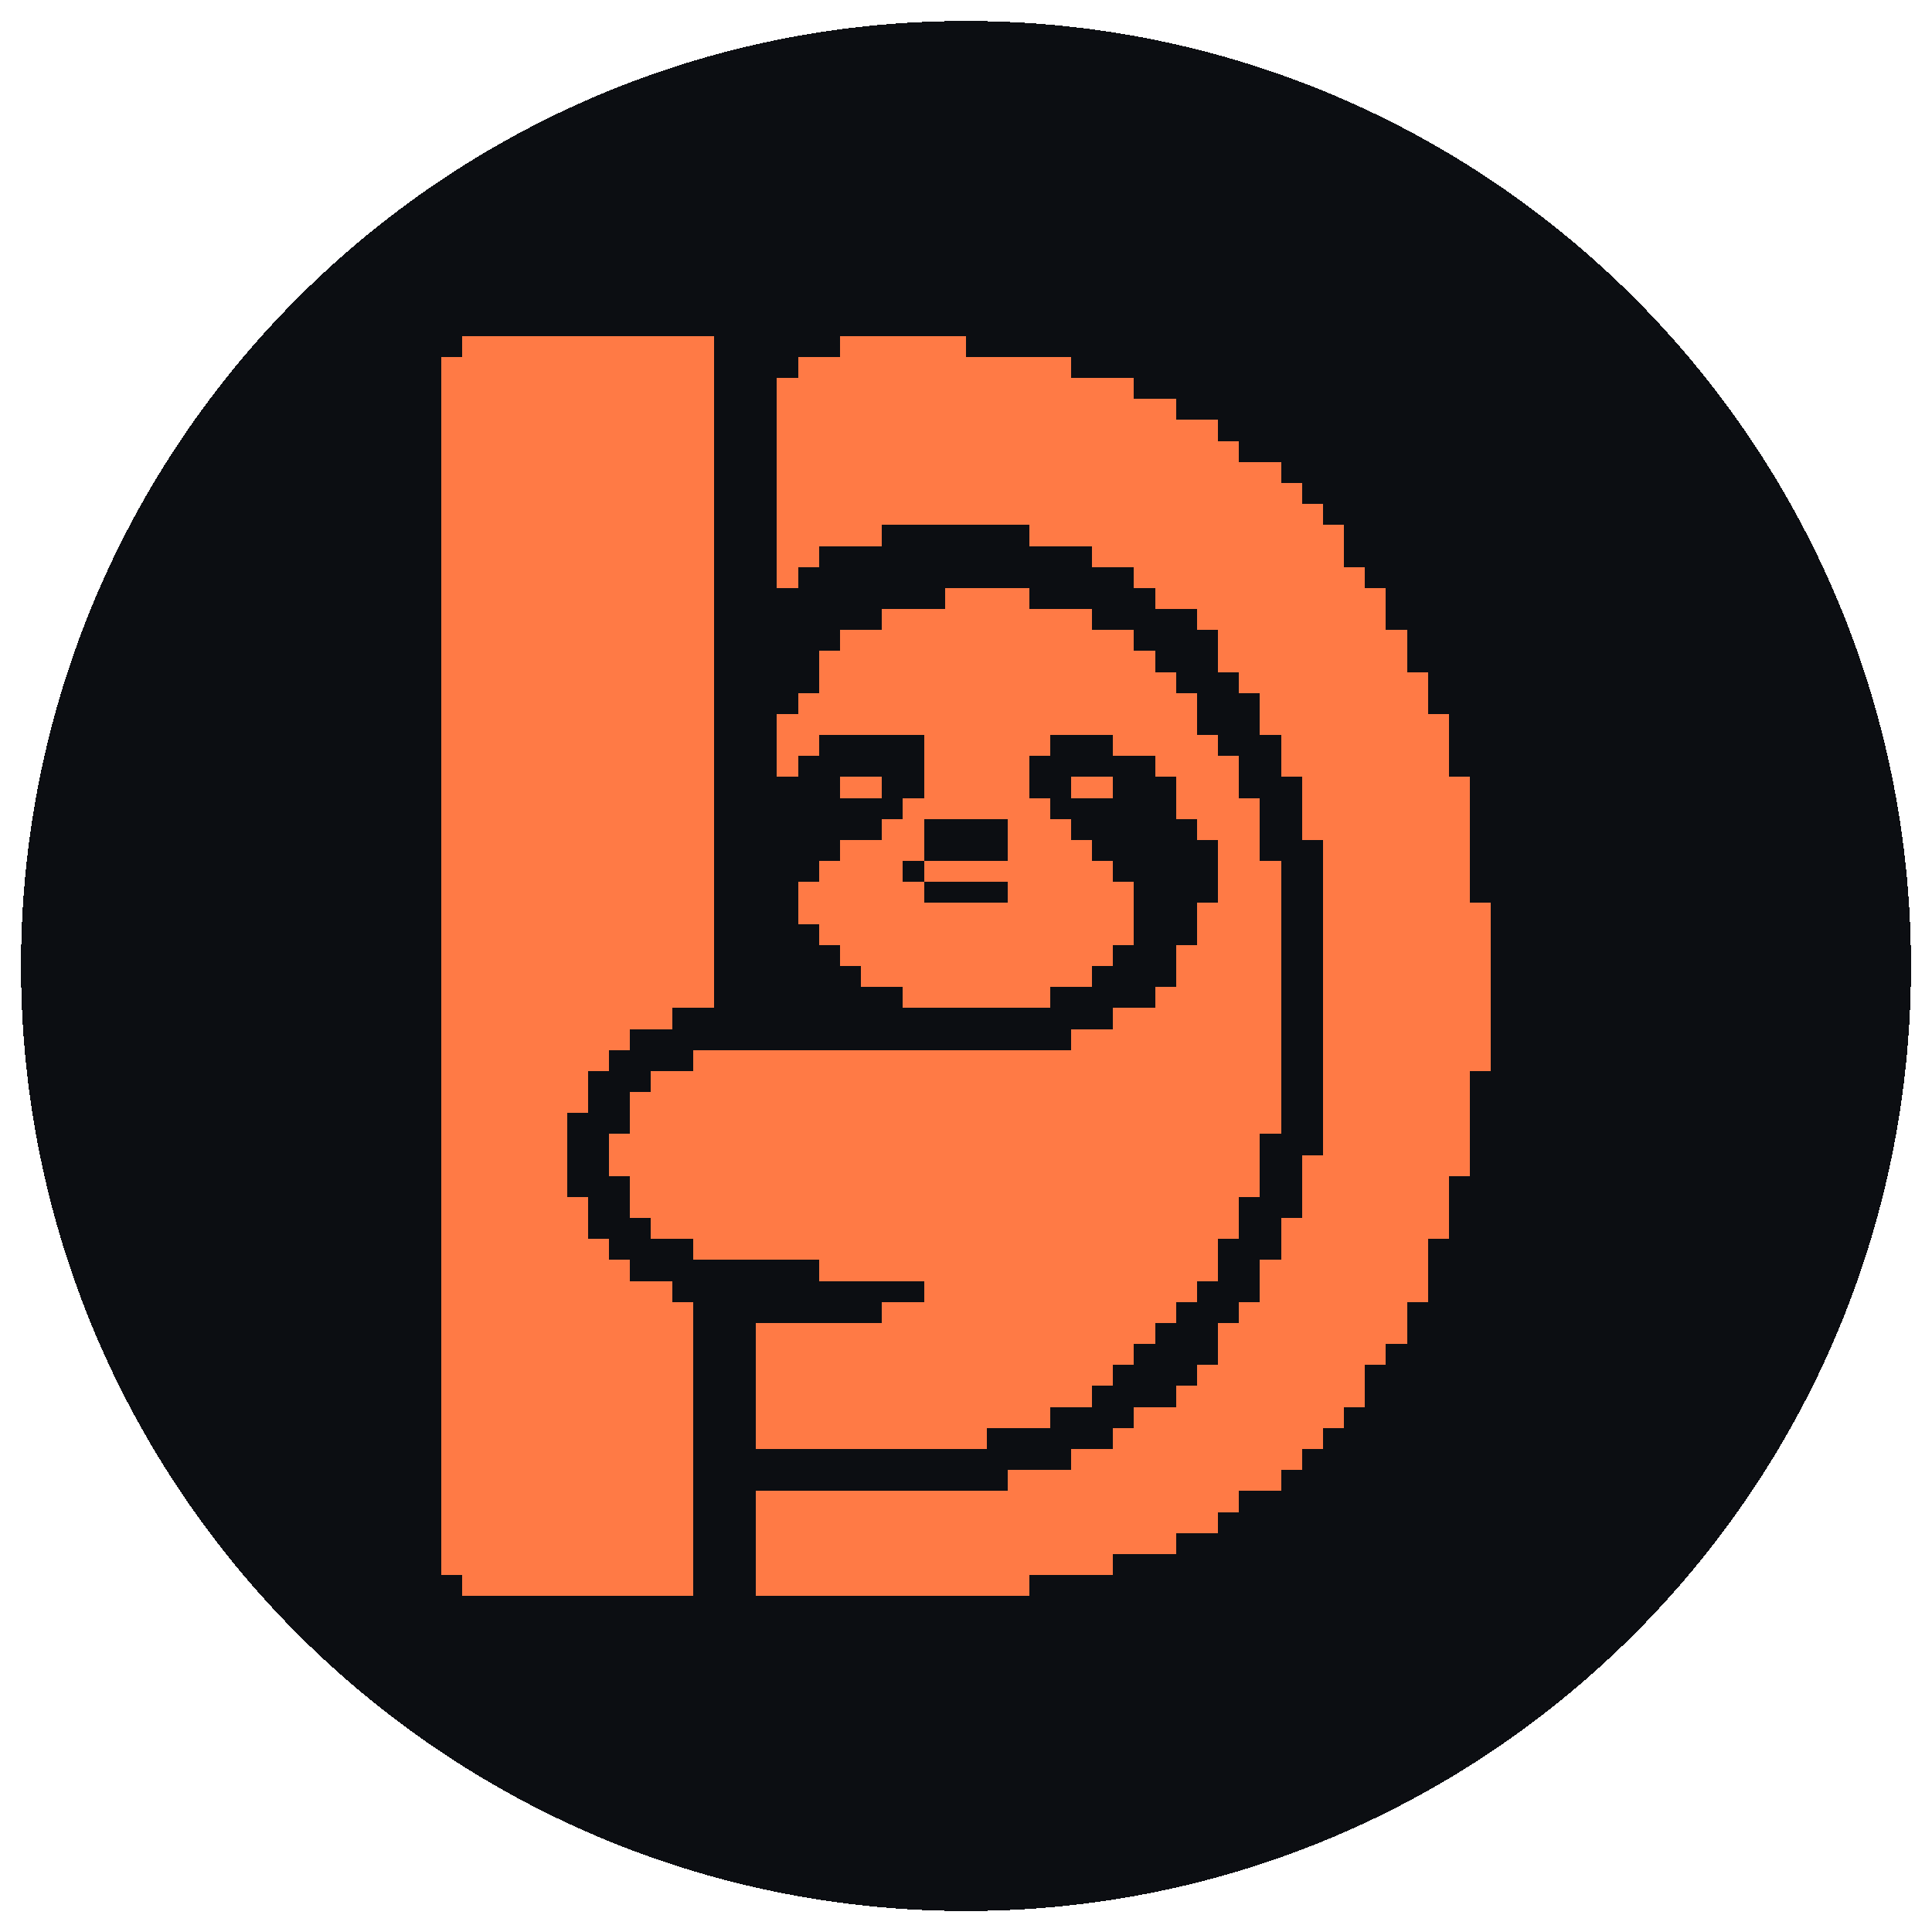
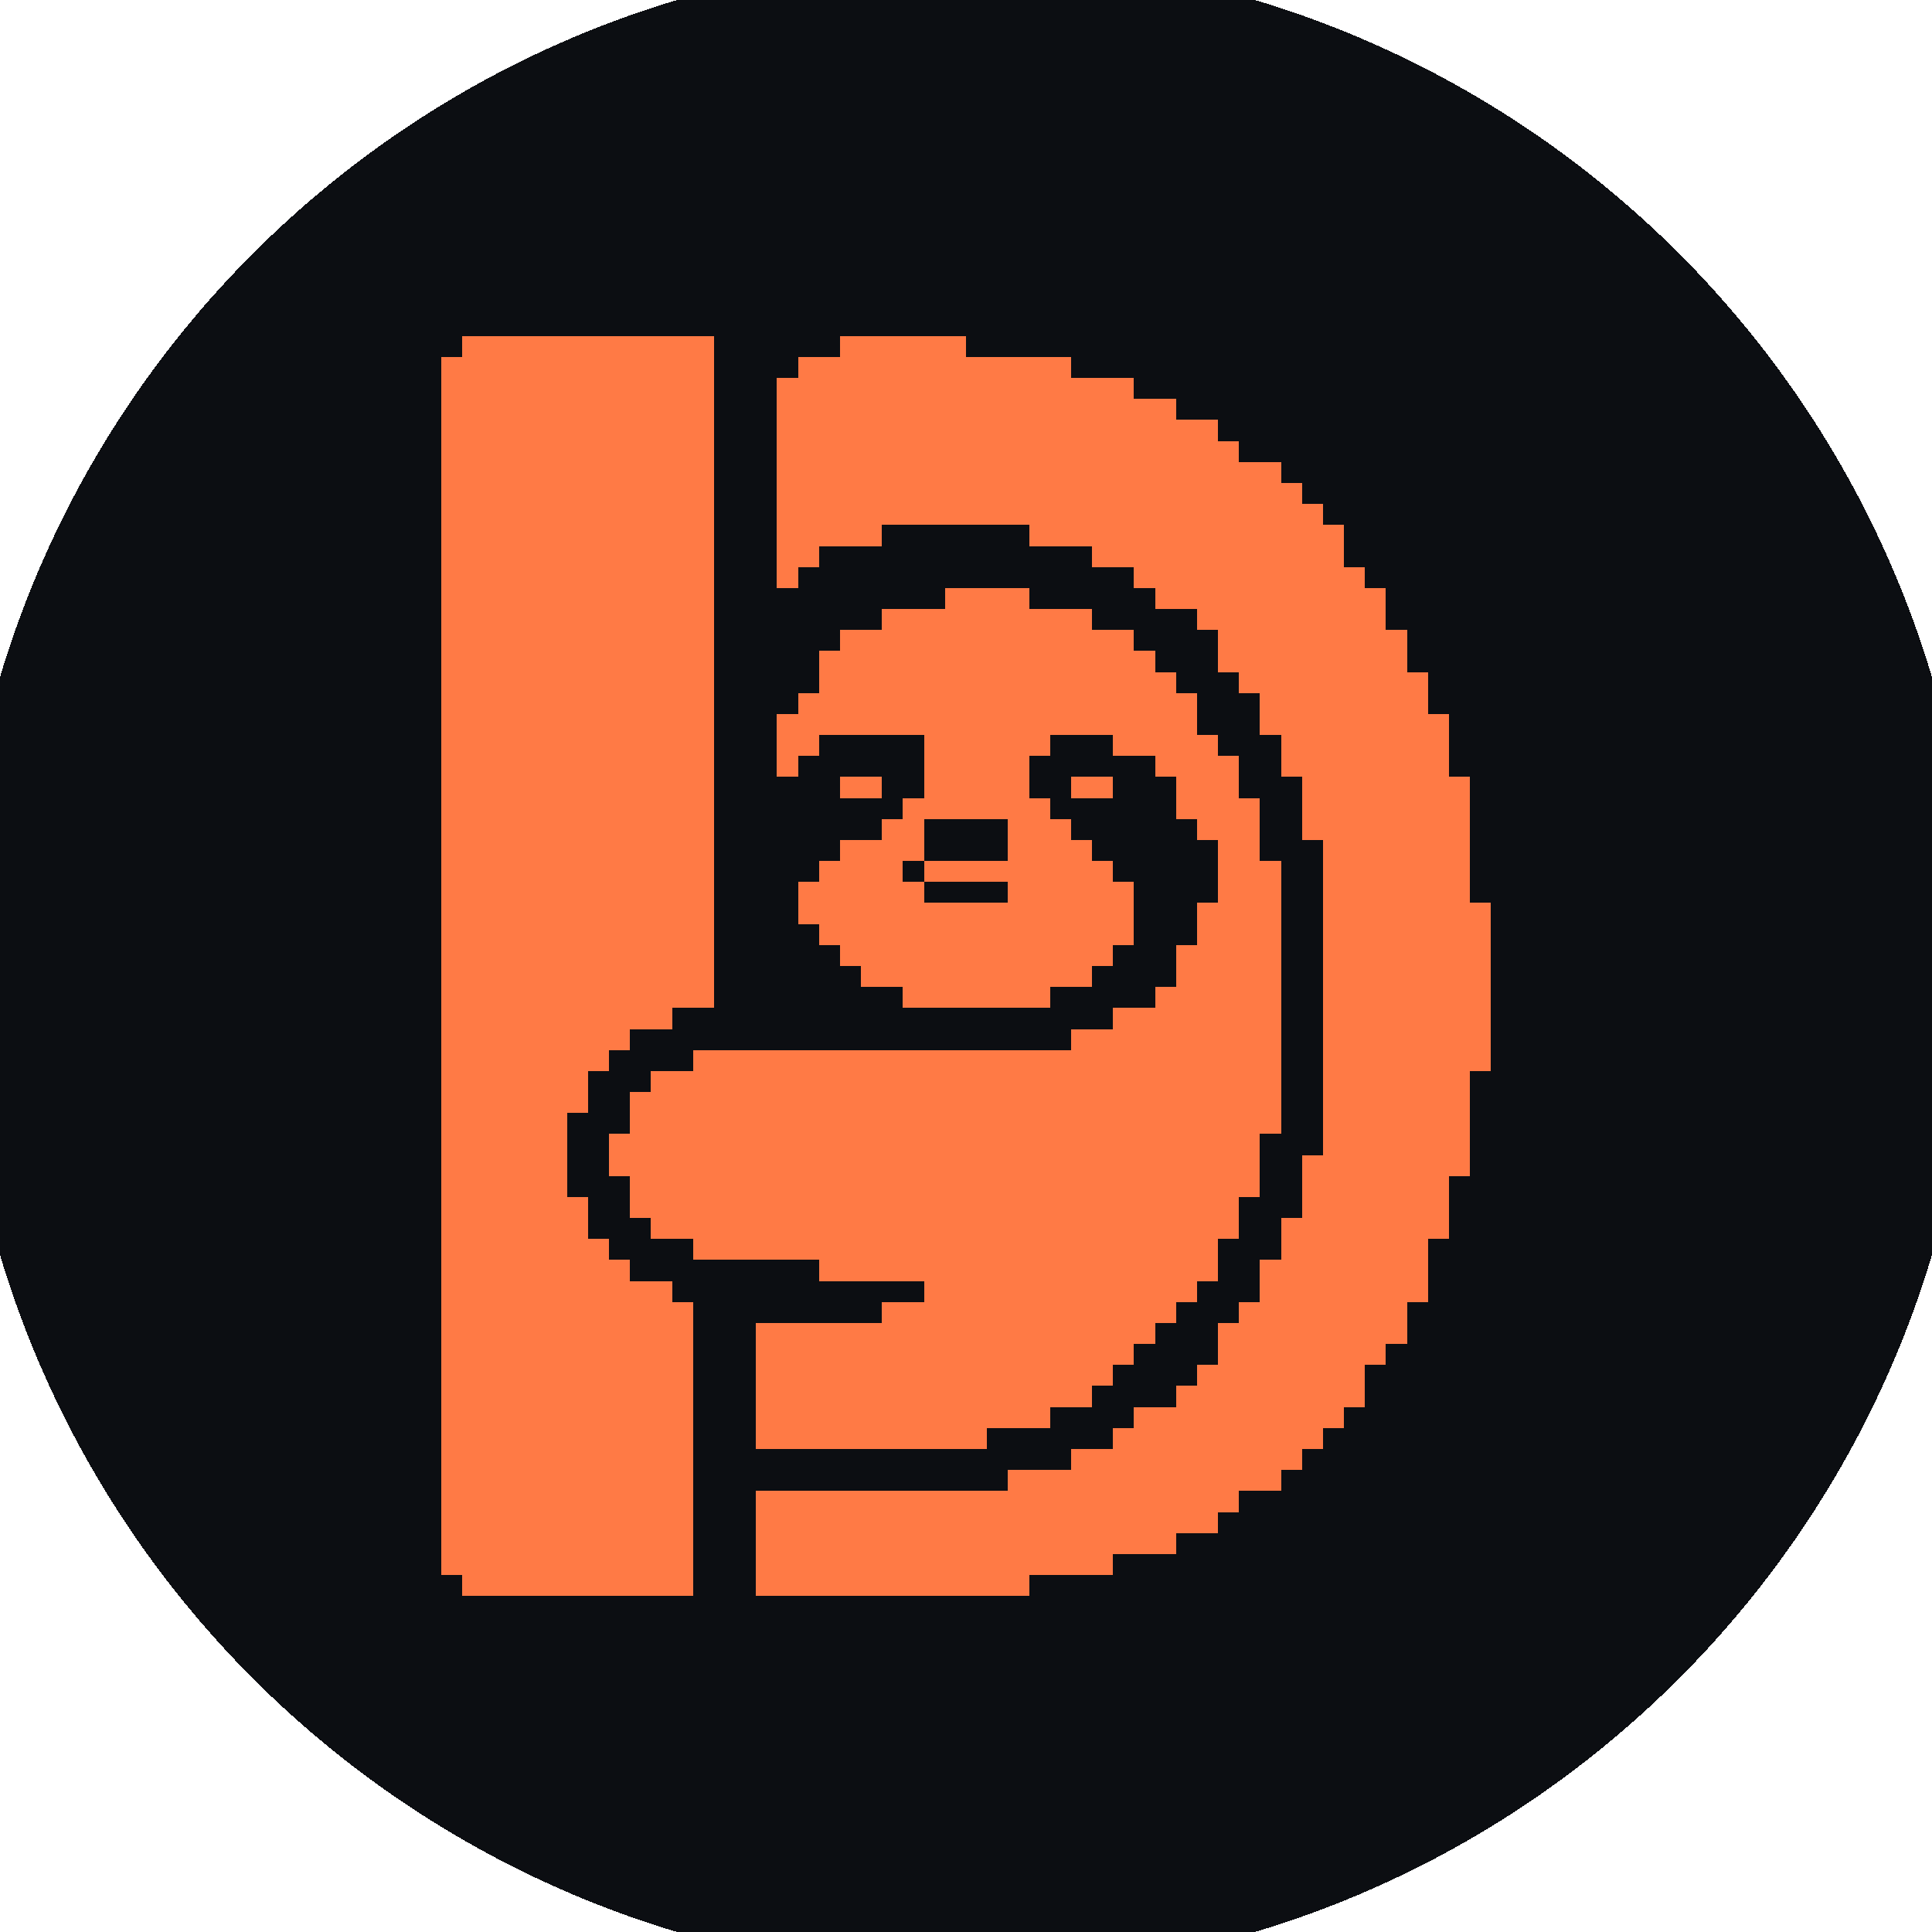
<svg xmlns="http://www.w3.org/2000/svg" viewBox="0 0 92 92" shape-rendering="crispEdges" role="img" aria-label="Duckle">
-   <circle cx="46.0" cy="46.0" r="45.0" fill="#0c0e12" />
+   <circle cx="46.0" cy="46.0" r="48.0" fill="#0c0e12" />
  <g fill="#ff7a45">
    <rect x="22" y="16" width="12" height="1" />
    <rect x="40" y="16" width="6" height="1" />
    <rect x="21" y="17" width="13" height="1" />
    <rect x="38" y="17" width="13" height="1" />
    <rect x="21" y="18" width="13" height="1" />
    <rect x="37" y="18" width="17" height="1" />
    <rect x="21" y="19" width="13" height="1" />
    <rect x="37" y="19" width="19" height="1" />
    <rect x="21" y="20" width="13" height="1" />
    <rect x="37" y="20" width="21" height="1" />
    <rect x="21" y="21" width="13" height="1" />
    <rect x="37" y="21" width="22" height="1" />
    <rect x="21" y="22" width="13" height="1" />
    <rect x="37" y="22" width="24" height="1" />
    <rect x="21" y="23" width="13" height="1" />
    <rect x="37" y="23" width="25" height="1" />
    <rect x="21" y="24" width="13" height="1" />
    <rect x="37" y="24" width="26" height="1" />
    <rect x="21" y="25" width="13" height="1" />
    <rect x="37" y="25" width="5" height="1" />
    <rect x="49" y="25" width="15" height="1" />
    <rect x="21" y="26" width="13" height="1" />
    <rect x="37" y="26" width="2" height="1" />
    <rect x="52" y="26" width="12" height="1" />
    <rect x="21" y="27" width="13" height="1" />
    <rect x="37" y="27" width="1" height="1" />
    <rect x="54" y="27" width="11" height="1" />
    <rect x="21" y="28" width="13" height="1" />
    <rect x="45" y="28" width="4" height="1" />
    <rect x="55" y="28" width="11" height="1" />
    <rect x="21" y="29" width="13" height="1" />
    <rect x="42" y="29" width="10" height="1" />
    <rect x="57" y="29" width="9" height="1" />
    <rect x="21" y="30" width="13" height="1" />
    <rect x="40" y="30" width="14" height="1" />
    <rect x="58" y="30" width="9" height="1" />
    <rect x="21" y="31" width="13" height="1" />
    <rect x="39" y="31" width="16" height="1" />
    <rect x="58" y="31" width="9" height="1" />
    <rect x="21" y="32" width="13" height="1" />
    <rect x="39" y="32" width="17" height="1" />
    <rect x="59" y="32" width="9" height="1" />
    <rect x="21" y="33" width="13" height="1" />
    <rect x="38" y="33" width="19" height="1" />
    <rect x="60" y="33" width="8" height="1" />
    <rect x="21" y="34" width="13" height="1" />
    <rect x="37" y="34" width="20" height="1" />
    <rect x="60" y="34" width="9" height="1" />
    <rect x="21" y="35" width="13" height="1" />
    <rect x="37" y="35" width="2" height="1" />
    <rect x="44" y="35" width="6" height="1" />
    <rect x="53" y="35" width="5" height="1" />
    <rect x="61" y="35" width="8" height="1" />
    <rect x="21" y="36" width="13" height="1" />
    <rect x="37" y="36" width="1" height="1" />
    <rect x="44" y="36" width="5" height="1" />
    <rect x="55" y="36" width="4" height="1" />
    <rect x="61" y="36" width="8" height="1" />
    <rect x="21" y="37" width="13" height="1" />
    <rect x="40" y="37" width="2" height="1" />
    <rect x="44" y="37" width="5" height="1" />
    <rect x="51" y="37" width="2" height="1" />
    <rect x="56" y="37" width="3" height="1" />
    <rect x="62" y="37" width="8" height="1" />
    <rect x="21" y="38" width="13" height="1" />
    <rect x="43" y="38" width="7" height="1" />
    <rect x="56" y="38" width="4" height="1" />
    <rect x="62" y="38" width="8" height="1" />
    <rect x="21" y="39" width="13" height="1" />
    <rect x="42" y="39" width="2" height="1" />
    <rect x="48" y="39" width="3" height="1" />
    <rect x="57" y="39" width="3" height="1" />
    <rect x="62" y="39" width="8" height="1" />
    <rect x="21" y="40" width="13" height="1" />
    <rect x="40" y="40" width="4" height="1" />
    <rect x="48" y="40" width="4" height="1" />
    <rect x="58" y="40" width="2" height="1" />
    <rect x="63" y="40" width="7" height="1" />
    <rect x="21" y="41" width="13" height="1" />
    <rect x="39" y="41" width="4" height="1" />
    <rect x="44" y="41" width="9" height="1" />
    <rect x="58" y="41" width="3" height="1" />
    <rect x="63" y="41" width="7" height="1" />
    <rect x="21" y="42" width="13" height="1" />
    <rect x="38" y="42" width="6" height="1" />
    <rect x="48" y="42" width="6" height="1" />
    <rect x="58" y="42" width="3" height="1" />
    <rect x="63" y="42" width="7" height="1" />
    <rect x="21" y="43" width="13" height="1" />
    <rect x="38" y="43" width="16" height="1" />
    <rect x="57" y="43" width="4" height="1" />
    <rect x="63" y="43" width="8" height="1" />
    <rect x="21" y="44" width="13" height="1" />
    <rect x="39" y="44" width="15" height="1" />
    <rect x="57" y="44" width="4" height="1" />
    <rect x="63" y="44" width="8" height="1" />
    <rect x="21" y="45" width="13" height="1" />
    <rect x="40" y="45" width="13" height="1" />
    <rect x="56" y="45" width="5" height="1" />
    <rect x="63" y="45" width="8" height="1" />
    <rect x="21" y="46" width="13" height="1" />
    <rect x="41" y="46" width="11" height="1" />
    <rect x="56" y="46" width="5" height="1" />
    <rect x="63" y="46" width="8" height="1" />
    <rect x="21" y="47" width="13" height="1" />
    <rect x="43" y="47" width="7" height="1" />
    <rect x="55" y="47" width="6" height="1" />
    <rect x="63" y="47" width="8" height="1" />
    <rect x="21" y="48" width="11" height="1" />
    <rect x="53" y="48" width="8" height="1" />
    <rect x="63" y="48" width="8" height="1" />
    <rect x="21" y="49" width="9" height="1" />
    <rect x="51" y="49" width="10" height="1" />
    <rect x="63" y="49" width="8" height="1" />
    <rect x="21" y="50" width="8" height="1" />
    <rect x="33" y="50" width="28" height="1" />
    <rect x="63" y="50" width="8" height="1" />
    <rect x="21" y="51" width="7" height="1" />
    <rect x="31" y="51" width="30" height="1" />
    <rect x="63" y="51" width="7" height="1" />
    <rect x="21" y="52" width="7" height="1" />
    <rect x="30" y="52" width="31" height="1" />
    <rect x="63" y="52" width="7" height="1" />
    <rect x="21" y="53" width="6" height="1" />
    <rect x="30" y="53" width="31" height="1" />
    <rect x="63" y="53" width="7" height="1" />
    <rect x="21" y="54" width="6" height="1" />
    <rect x="29" y="54" width="31" height="1" />
    <rect x="63" y="54" width="7" height="1" />
    <rect x="21" y="55" width="6" height="1" />
    <rect x="29" y="55" width="31" height="1" />
    <rect x="62" y="55" width="8" height="1" />
    <rect x="21" y="56" width="6" height="1" />
    <rect x="30" y="56" width="30" height="1" />
    <rect x="62" y="56" width="7" height="1" />
    <rect x="21" y="57" width="7" height="1" />
    <rect x="30" y="57" width="29" height="1" />
    <rect x="62" y="57" width="7" height="1" />
    <rect x="21" y="58" width="7" height="1" />
    <rect x="31" y="58" width="28" height="1" />
    <rect x="61" y="58" width="8" height="1" />
    <rect x="21" y="59" width="8" height="1" />
    <rect x="33" y="59" width="25" height="1" />
    <rect x="61" y="59" width="7" height="1" />
    <rect x="21" y="60" width="9" height="1" />
    <rect x="39" y="60" width="19" height="1" />
    <rect x="60" y="60" width="8" height="1" />
    <rect x="21" y="61" width="11" height="1" />
    <rect x="44" y="61" width="13" height="1" />
    <rect x="60" y="61" width="8" height="1" />
    <rect x="21" y="62" width="12" height="1" />
    <rect x="42" y="62" width="14" height="1" />
    <rect x="59" y="62" width="8" height="1" />
    <rect x="21" y="63" width="12" height="1" />
    <rect x="36" y="63" width="19" height="1" />
    <rect x="58" y="63" width="9" height="1" />
    <rect x="21" y="64" width="12" height="1" />
    <rect x="36" y="64" width="18" height="1" />
    <rect x="58" y="64" width="8" height="1" />
    <rect x="21" y="65" width="12" height="1" />
    <rect x="36" y="65" width="17" height="1" />
    <rect x="57" y="65" width="8" height="1" />
    <rect x="21" y="66" width="12" height="1" />
    <rect x="36" y="66" width="16" height="1" />
    <rect x="56" y="66" width="9" height="1" />
    <rect x="21" y="67" width="12" height="1" />
    <rect x="36" y="67" width="14" height="1" />
    <rect x="54" y="67" width="10" height="1" />
    <rect x="21" y="68" width="12" height="1" />
    <rect x="36" y="68" width="11" height="1" />
    <rect x="53" y="68" width="10" height="1" />
    <rect x="21" y="69" width="12" height="1" />
    <rect x="51" y="69" width="11" height="1" />
    <rect x="21" y="70" width="12" height="1" />
    <rect x="48" y="70" width="13" height="1" />
    <rect x="21" y="71" width="12" height="1" />
    <rect x="36" y="71" width="23" height="1" />
    <rect x="21" y="72" width="12" height="1" />
    <rect x="36" y="72" width="22" height="1" />
    <rect x="21" y="73" width="12" height="1" />
    <rect x="36" y="73" width="20" height="1" />
    <rect x="21" y="74" width="12" height="1" />
    <rect x="36" y="74" width="17" height="1" />
    <rect x="22" y="75" width="11" height="1" />
    <rect x="36" y="75" width="13" height="1" />
  </g>
</svg>
